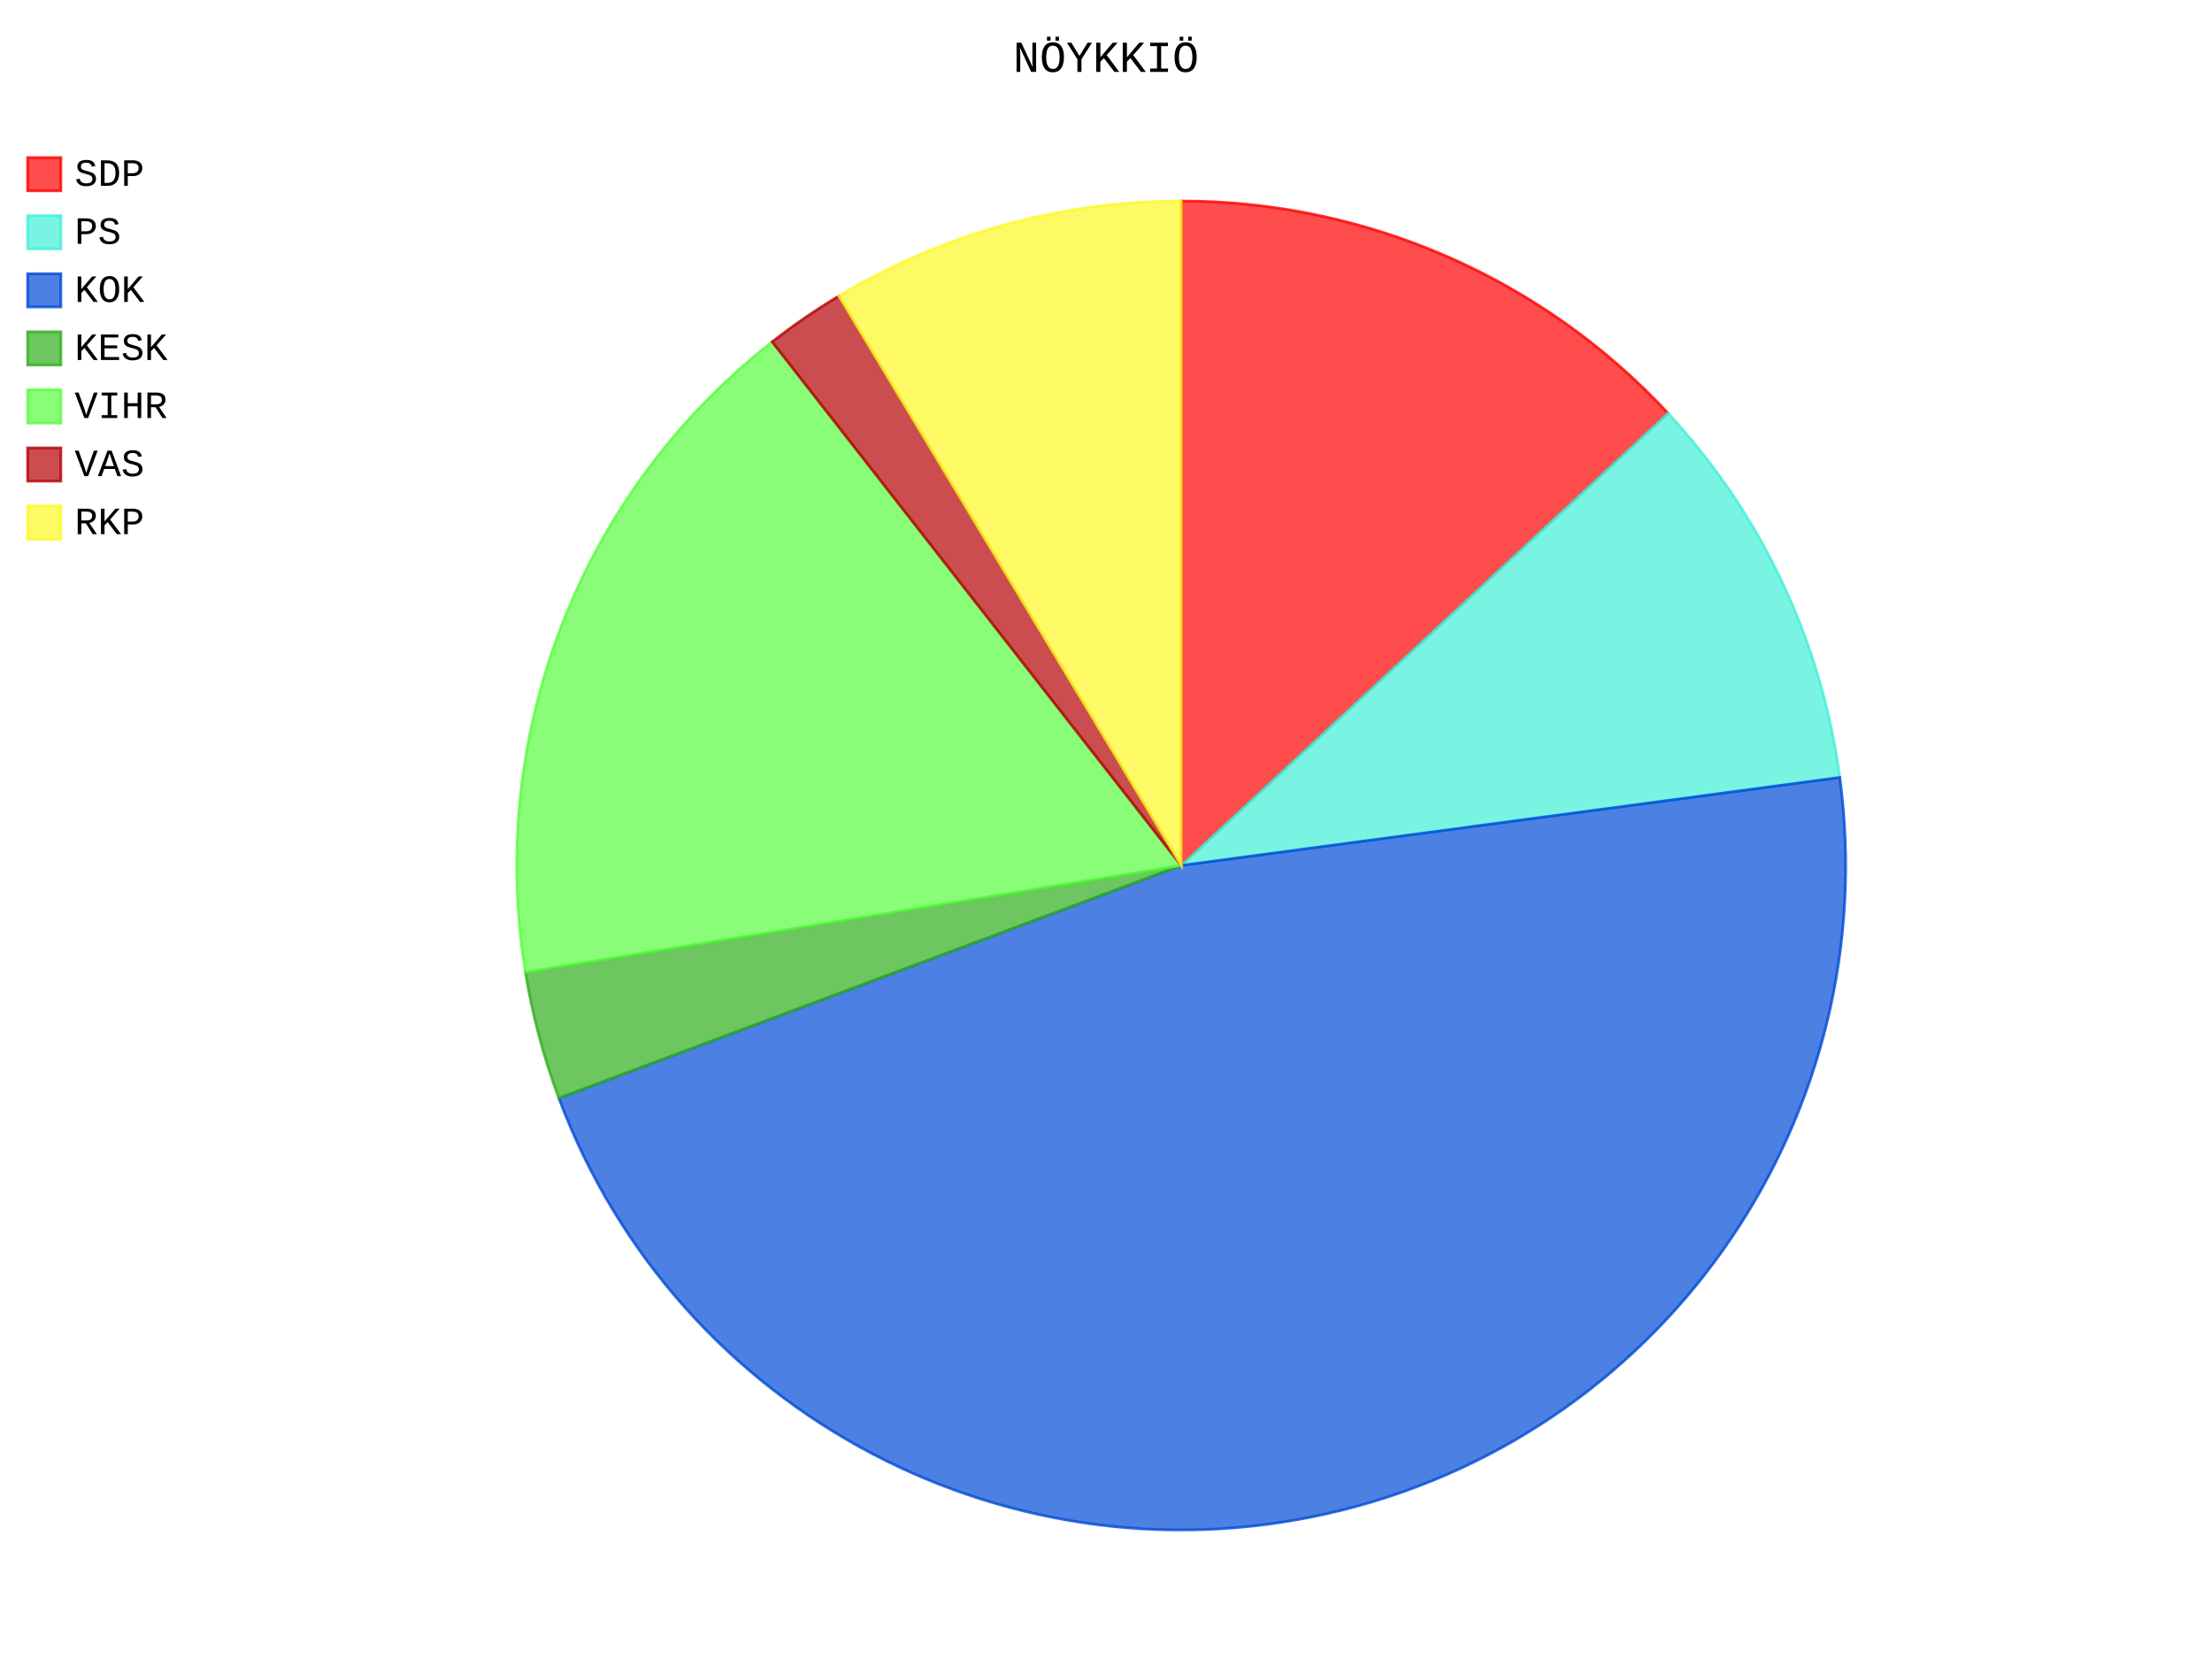
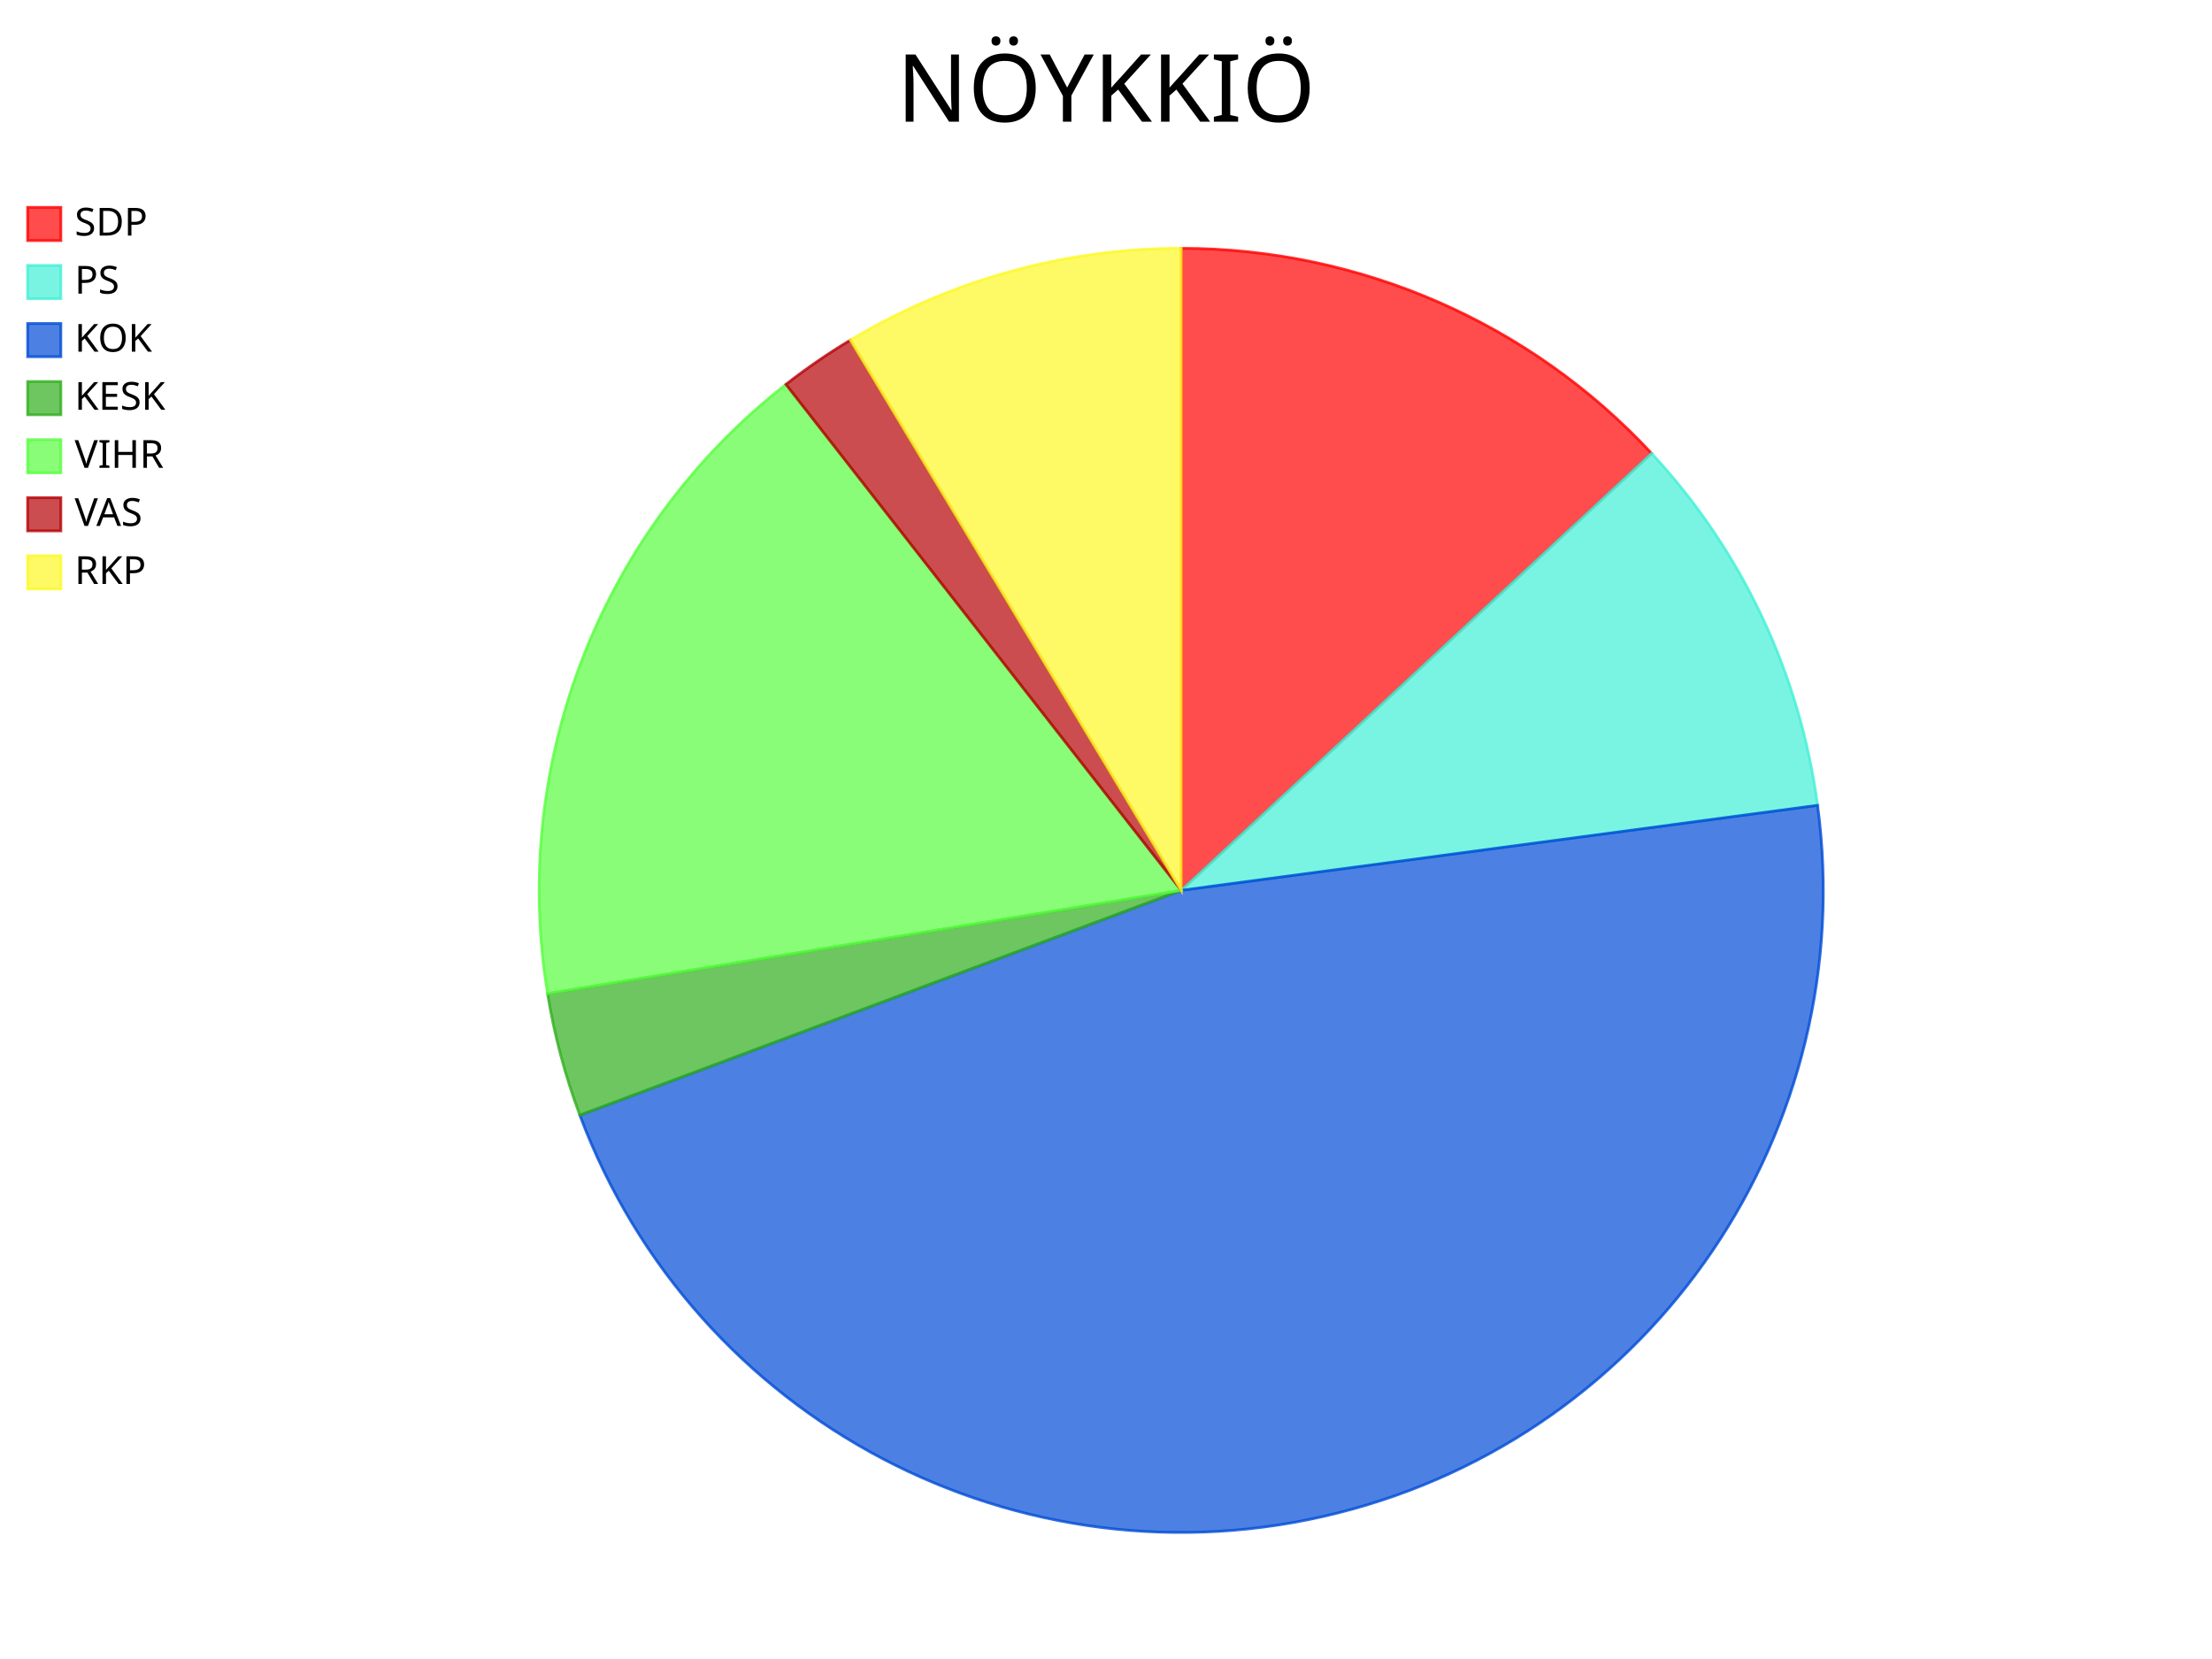
- <svg xmlns="http://www.w3.org/2000/svg" class="pygal-chart" id="chart-31e20680-2d36-4d1e-88f7-26501c08ea97" viewBox="0 0 800 600">
+ <svg xmlns="http://www.w3.org/2000/svg" class="pygal-chart" id="chart-631ff357-9f0b-4f3c-8daf-cdbe1df8dac1" viewBox="0 0 800 600">
  <defs>
-     <style type="text/css">#chart-31e20680-2d36-4d1e-88f7-26501c08ea97{-webkit-user-select:none;-webkit-font-smoothing:antialiased;font-family:Consolas,"Liberation Mono",Menlo,Courier,monospace}#chart-31e20680-2d36-4d1e-88f7-26501c08ea97 .title{font-family:Consolas,"Liberation Mono",Menlo,Courier,monospace;font-size:16px}#chart-31e20680-2d36-4d1e-88f7-26501c08ea97 .legends .legend text{font-family:Consolas,"Liberation Mono",Menlo,Courier,monospace;font-size:14px}#chart-31e20680-2d36-4d1e-88f7-26501c08ea97 .axis text{font-family:Consolas,"Liberation Mono",Menlo,Courier,monospace;font-size:10px}#chart-31e20680-2d36-4d1e-88f7-26501c08ea97 .axis text.major{font-family:Consolas,"Liberation Mono",Menlo,Courier,monospace;font-size:10px}#chart-31e20680-2d36-4d1e-88f7-26501c08ea97 .text-overlay text.value{font-family:Consolas,"Liberation Mono",Menlo,Courier,monospace;font-size:16px}#chart-31e20680-2d36-4d1e-88f7-26501c08ea97 .text-overlay text.label{font-family:Consolas,"Liberation Mono",Menlo,Courier,monospace;font-size:10px}#chart-31e20680-2d36-4d1e-88f7-26501c08ea97 .tooltip{font-family:Consolas,"Liberation Mono",Menlo,Courier,monospace;font-size:14px}#chart-31e20680-2d36-4d1e-88f7-26501c08ea97 text.no_data{font-family:Consolas,"Liberation Mono",Menlo,Courier,monospace;font-size:64px}
- #chart-31e20680-2d36-4d1e-88f7-26501c08ea97{background-color:#ffffff}#chart-31e20680-2d36-4d1e-88f7-26501c08ea97 path,#chart-31e20680-2d36-4d1e-88f7-26501c08ea97 line,#chart-31e20680-2d36-4d1e-88f7-26501c08ea97 rect,#chart-31e20680-2d36-4d1e-88f7-26501c08ea97 circle{-webkit-transition:300ms ease-in;-moz-transition:300ms ease-in;transition:300ms ease-in}#chart-31e20680-2d36-4d1e-88f7-26501c08ea97 .graph &gt; .background{fill:#ffffff}#chart-31e20680-2d36-4d1e-88f7-26501c08ea97 .plot &gt; .background{fill:#ffffff}#chart-31e20680-2d36-4d1e-88f7-26501c08ea97 .graph{fill:#000000}#chart-31e20680-2d36-4d1e-88f7-26501c08ea97 text.no_data{fill:#000000}#chart-31e20680-2d36-4d1e-88f7-26501c08ea97 .title{fill:#000000}#chart-31e20680-2d36-4d1e-88f7-26501c08ea97 .legends .legend text{fill:#000000}#chart-31e20680-2d36-4d1e-88f7-26501c08ea97 .legends .legend:hover text{fill:#000000}#chart-31e20680-2d36-4d1e-88f7-26501c08ea97 .axis .line{stroke:#000000}#chart-31e20680-2d36-4d1e-88f7-26501c08ea97 .axis .guide.line{stroke:#000000}#chart-31e20680-2d36-4d1e-88f7-26501c08ea97 .axis .major.line{stroke:#000000}#chart-31e20680-2d36-4d1e-88f7-26501c08ea97 .axis text.major{fill:#000000}#chart-31e20680-2d36-4d1e-88f7-26501c08ea97 .axis.y .guides:hover .guide.line,#chart-31e20680-2d36-4d1e-88f7-26501c08ea97 .line-graph .axis.x .guides:hover .guide.line,#chart-31e20680-2d36-4d1e-88f7-26501c08ea97 .stackedline-graph .axis.x .guides:hover .guide.line,#chart-31e20680-2d36-4d1e-88f7-26501c08ea97 .xy-graph .axis.x .guides:hover .guide.line{stroke:#000000}#chart-31e20680-2d36-4d1e-88f7-26501c08ea97 .axis .guides:hover text{fill:#000000}#chart-31e20680-2d36-4d1e-88f7-26501c08ea97 .reactive{fill-opacity:.7;stroke-opacity:.8}#chart-31e20680-2d36-4d1e-88f7-26501c08ea97 .ci{stroke:#000000}#chart-31e20680-2d36-4d1e-88f7-26501c08ea97 .reactive.active,#chart-31e20680-2d36-4d1e-88f7-26501c08ea97 .active .reactive{fill-opacity:.9;stroke-opacity:.9;stroke-width:4}#chart-31e20680-2d36-4d1e-88f7-26501c08ea97 .ci .reactive.active{stroke-width:1.5}#chart-31e20680-2d36-4d1e-88f7-26501c08ea97 .series text{fill:#000000}#chart-31e20680-2d36-4d1e-88f7-26501c08ea97 .tooltip rect{fill:#ffffff;stroke:#000000;-webkit-transition:opacity 300ms ease-in;-moz-transition:opacity 300ms ease-in;transition:opacity 300ms ease-in}#chart-31e20680-2d36-4d1e-88f7-26501c08ea97 .tooltip .label{fill:#000000}#chart-31e20680-2d36-4d1e-88f7-26501c08ea97 .tooltip .label{fill:#000000}#chart-31e20680-2d36-4d1e-88f7-26501c08ea97 .tooltip .legend{font-size:.8em;fill:#000000}#chart-31e20680-2d36-4d1e-88f7-26501c08ea97 .tooltip .x_label{font-size:.6em;fill:#000000}#chart-31e20680-2d36-4d1e-88f7-26501c08ea97 .tooltip .xlink{font-size:.5em;text-decoration:underline}#chart-31e20680-2d36-4d1e-88f7-26501c08ea97 .tooltip .value{font-size:1.5em}#chart-31e20680-2d36-4d1e-88f7-26501c08ea97 .bound{font-size:.5em}#chart-31e20680-2d36-4d1e-88f7-26501c08ea97 .max-value{font-size:.75em;fill:#000000}#chart-31e20680-2d36-4d1e-88f7-26501c08ea97 .map-element{fill:#ffffff;stroke:#000000 !important}#chart-31e20680-2d36-4d1e-88f7-26501c08ea97 .map-element .reactive{fill-opacity:inherit;stroke-opacity:inherit}#chart-31e20680-2d36-4d1e-88f7-26501c08ea97 .color-0,#chart-31e20680-2d36-4d1e-88f7-26501c08ea97 .color-0 a:visited{stroke:#ff0000;fill:#ff0000}#chart-31e20680-2d36-4d1e-88f7-26501c08ea97 .color-1,#chart-31e20680-2d36-4d1e-88f7-26501c08ea97 .color-1 a:visited{stroke:#42f0d6;fill:#42f0d6}#chart-31e20680-2d36-4d1e-88f7-26501c08ea97 .color-2,#chart-31e20680-2d36-4d1e-88f7-26501c08ea97 .color-2 a:visited{stroke:#004bd6;fill:#004bd6}#chart-31e20680-2d36-4d1e-88f7-26501c08ea97 .color-3,#chart-31e20680-2d36-4d1e-88f7-26501c08ea97 .color-3 a:visited{stroke:#30af1d;fill:#30af1d}#chart-31e20680-2d36-4d1e-88f7-26501c08ea97 .color-4,#chart-31e20680-2d36-4d1e-88f7-26501c08ea97 .color-4 a:visited{stroke:#58fd3f;fill:#58fd3f}#chart-31e20680-2d36-4d1e-88f7-26501c08ea97 .color-5,#chart-31e20680-2d36-4d1e-88f7-26501c08ea97 .color-5 a:visited{stroke:#b60205;fill:#b60205}#chart-31e20680-2d36-4d1e-88f7-26501c08ea97 .color-6,#chart-31e20680-2d36-4d1e-88f7-26501c08ea97 .color-6 a:visited{stroke:#fdf926;fill:#fdf926}#chart-31e20680-2d36-4d1e-88f7-26501c08ea97 .text-overlay .color-0 text{fill:black}#chart-31e20680-2d36-4d1e-88f7-26501c08ea97 .text-overlay .color-1 text{fill:black}#chart-31e20680-2d36-4d1e-88f7-26501c08ea97 .text-overlay .color-2 text{fill:black}#chart-31e20680-2d36-4d1e-88f7-26501c08ea97 .text-overlay .color-3 text{fill:black}#chart-31e20680-2d36-4d1e-88f7-26501c08ea97 .text-overlay .color-4 text{fill:black}#chart-31e20680-2d36-4d1e-88f7-26501c08ea97 .text-overlay .color-5 text{fill:black}#chart-31e20680-2d36-4d1e-88f7-26501c08ea97 .text-overlay .color-6 text{fill:black}
- #chart-31e20680-2d36-4d1e-88f7-26501c08ea97 text.no_data{text-anchor:middle}#chart-31e20680-2d36-4d1e-88f7-26501c08ea97 .guide.line{fill:none}#chart-31e20680-2d36-4d1e-88f7-26501c08ea97 .centered{text-anchor:middle}#chart-31e20680-2d36-4d1e-88f7-26501c08ea97 .title{text-anchor:middle}#chart-31e20680-2d36-4d1e-88f7-26501c08ea97 .legends .legend text{fill-opacity:1}#chart-31e20680-2d36-4d1e-88f7-26501c08ea97 .axis.x text{text-anchor:middle}#chart-31e20680-2d36-4d1e-88f7-26501c08ea97 .axis.x:not(.web) text[transform]{text-anchor:start}#chart-31e20680-2d36-4d1e-88f7-26501c08ea97 .axis.x:not(.web) text[transform].backwards{text-anchor:end}#chart-31e20680-2d36-4d1e-88f7-26501c08ea97 .axis.y text{text-anchor:end}#chart-31e20680-2d36-4d1e-88f7-26501c08ea97 .axis.y text[transform].backwards{text-anchor:start}#chart-31e20680-2d36-4d1e-88f7-26501c08ea97 .axis.y2 text{text-anchor:start}#chart-31e20680-2d36-4d1e-88f7-26501c08ea97 .axis.y2 text[transform].backwards{text-anchor:end}#chart-31e20680-2d36-4d1e-88f7-26501c08ea97 .axis .guide.line{stroke-dasharray:4,4}#chart-31e20680-2d36-4d1e-88f7-26501c08ea97 .axis .major.guide.line{stroke-dasharray:6,6}#chart-31e20680-2d36-4d1e-88f7-26501c08ea97 .horizontal .axis.y .guide.line,#chart-31e20680-2d36-4d1e-88f7-26501c08ea97 .horizontal .axis.y2 .guide.line,#chart-31e20680-2d36-4d1e-88f7-26501c08ea97 .vertical .axis.x .guide.line{opacity:0}#chart-31e20680-2d36-4d1e-88f7-26501c08ea97 .horizontal .axis.always_show .guide.line,#chart-31e20680-2d36-4d1e-88f7-26501c08ea97 .vertical .axis.always_show .guide.line{opacity:1 !important}#chart-31e20680-2d36-4d1e-88f7-26501c08ea97 .axis.y .guides:hover .guide.line,#chart-31e20680-2d36-4d1e-88f7-26501c08ea97 .axis.y2 .guides:hover .guide.line,#chart-31e20680-2d36-4d1e-88f7-26501c08ea97 .axis.x .guides:hover .guide.line{opacity:1}#chart-31e20680-2d36-4d1e-88f7-26501c08ea97 .axis .guides:hover text{opacity:1}#chart-31e20680-2d36-4d1e-88f7-26501c08ea97 .nofill{fill:none}#chart-31e20680-2d36-4d1e-88f7-26501c08ea97 .subtle-fill{fill-opacity:.2}#chart-31e20680-2d36-4d1e-88f7-26501c08ea97 .dot{stroke-width:1px;fill-opacity:1}#chart-31e20680-2d36-4d1e-88f7-26501c08ea97 .dot.active{stroke-width:5px}#chart-31e20680-2d36-4d1e-88f7-26501c08ea97 .dot.negative{fill:transparent}#chart-31e20680-2d36-4d1e-88f7-26501c08ea97 text,#chart-31e20680-2d36-4d1e-88f7-26501c08ea97 tspan{stroke:none !important}#chart-31e20680-2d36-4d1e-88f7-26501c08ea97 .series text.active{opacity:1}#chart-31e20680-2d36-4d1e-88f7-26501c08ea97 .tooltip rect{fill-opacity:.95;stroke-width:.5}#chart-31e20680-2d36-4d1e-88f7-26501c08ea97 .tooltip text{fill-opacity:1}#chart-31e20680-2d36-4d1e-88f7-26501c08ea97 .showable{visibility:hidden}#chart-31e20680-2d36-4d1e-88f7-26501c08ea97 .showable.shown{visibility:visible}#chart-31e20680-2d36-4d1e-88f7-26501c08ea97 .gauge-background{fill:rgba(229,229,229,1);stroke:none}#chart-31e20680-2d36-4d1e-88f7-26501c08ea97 .bg-lines{stroke:#ffffff;stroke-width:2px}</style>
+     <style type="text/css">#chart-631ff357-9f0b-4f3c-8daf-cdbe1df8dac1{-webkit-user-select:none;-webkit-font-smoothing:antialiased;font-family:Poppins}#chart-631ff357-9f0b-4f3c-8daf-cdbe1df8dac1 .title{font-family:Poppins;font-size:34px}#chart-631ff357-9f0b-4f3c-8daf-cdbe1df8dac1 .legends .legend text{font-family:Poppins;font-size:14px}#chart-631ff357-9f0b-4f3c-8daf-cdbe1df8dac1 .axis text{font-family:Poppins;font-size:10px}#chart-631ff357-9f0b-4f3c-8daf-cdbe1df8dac1 .axis text.major{font-family:Poppins;font-size:10px}#chart-631ff357-9f0b-4f3c-8daf-cdbe1df8dac1 .text-overlay text.value{font-family:Poppins;font-size:16px}#chart-631ff357-9f0b-4f3c-8daf-cdbe1df8dac1 .text-overlay text.label{font-family:Poppins;font-size:10px}#chart-631ff357-9f0b-4f3c-8daf-cdbe1df8dac1 .tooltip{font-family:Poppins;font-size:14px}#chart-631ff357-9f0b-4f3c-8daf-cdbe1df8dac1 text.no_data{font-family:Poppins;font-size:64px}
+ #chart-631ff357-9f0b-4f3c-8daf-cdbe1df8dac1{background-color:#ffffff}#chart-631ff357-9f0b-4f3c-8daf-cdbe1df8dac1 path,#chart-631ff357-9f0b-4f3c-8daf-cdbe1df8dac1 line,#chart-631ff357-9f0b-4f3c-8daf-cdbe1df8dac1 rect,#chart-631ff357-9f0b-4f3c-8daf-cdbe1df8dac1 circle{-webkit-transition:300ms ease-in;-moz-transition:300ms ease-in;transition:300ms ease-in}#chart-631ff357-9f0b-4f3c-8daf-cdbe1df8dac1 .graph &gt; .background{fill:#ffffff}#chart-631ff357-9f0b-4f3c-8daf-cdbe1df8dac1 .plot &gt; .background{fill:#ffffff}#chart-631ff357-9f0b-4f3c-8daf-cdbe1df8dac1 .graph{fill:#000000}#chart-631ff357-9f0b-4f3c-8daf-cdbe1df8dac1 text.no_data{fill:#000000}#chart-631ff357-9f0b-4f3c-8daf-cdbe1df8dac1 .title{fill:#000000}#chart-631ff357-9f0b-4f3c-8daf-cdbe1df8dac1 .legends .legend text{fill:#000000}#chart-631ff357-9f0b-4f3c-8daf-cdbe1df8dac1 .legends .legend:hover text{fill:#000000}#chart-631ff357-9f0b-4f3c-8daf-cdbe1df8dac1 .axis .line{stroke:#000000}#chart-631ff357-9f0b-4f3c-8daf-cdbe1df8dac1 .axis .guide.line{stroke:#000000}#chart-631ff357-9f0b-4f3c-8daf-cdbe1df8dac1 .axis .major.line{stroke:#000000}#chart-631ff357-9f0b-4f3c-8daf-cdbe1df8dac1 .axis text.major{fill:#000000}#chart-631ff357-9f0b-4f3c-8daf-cdbe1df8dac1 .axis.y .guides:hover .guide.line,#chart-631ff357-9f0b-4f3c-8daf-cdbe1df8dac1 .line-graph .axis.x .guides:hover .guide.line,#chart-631ff357-9f0b-4f3c-8daf-cdbe1df8dac1 .stackedline-graph .axis.x .guides:hover .guide.line,#chart-631ff357-9f0b-4f3c-8daf-cdbe1df8dac1 .xy-graph .axis.x .guides:hover .guide.line{stroke:#000000}#chart-631ff357-9f0b-4f3c-8daf-cdbe1df8dac1 .axis .guides:hover text{fill:#000000}#chart-631ff357-9f0b-4f3c-8daf-cdbe1df8dac1 .reactive{fill-opacity:.7;stroke-opacity:.8}#chart-631ff357-9f0b-4f3c-8daf-cdbe1df8dac1 .ci{stroke:#000000}#chart-631ff357-9f0b-4f3c-8daf-cdbe1df8dac1 .reactive.active,#chart-631ff357-9f0b-4f3c-8daf-cdbe1df8dac1 .active .reactive{fill-opacity:.9;stroke-opacity:.9;stroke-width:4}#chart-631ff357-9f0b-4f3c-8daf-cdbe1df8dac1 .ci .reactive.active{stroke-width:1.5}#chart-631ff357-9f0b-4f3c-8daf-cdbe1df8dac1 .series text{fill:#000000}#chart-631ff357-9f0b-4f3c-8daf-cdbe1df8dac1 .tooltip rect{fill:#ffffff;stroke:#000000;-webkit-transition:opacity 300ms ease-in;-moz-transition:opacity 300ms ease-in;transition:opacity 300ms ease-in}#chart-631ff357-9f0b-4f3c-8daf-cdbe1df8dac1 .tooltip .label{fill:#000000}#chart-631ff357-9f0b-4f3c-8daf-cdbe1df8dac1 .tooltip .label{fill:#000000}#chart-631ff357-9f0b-4f3c-8daf-cdbe1df8dac1 .tooltip .legend{font-size:.8em;fill:#000000}#chart-631ff357-9f0b-4f3c-8daf-cdbe1df8dac1 .tooltip .x_label{font-size:.6em;fill:#000000}#chart-631ff357-9f0b-4f3c-8daf-cdbe1df8dac1 .tooltip .xlink{font-size:.5em;text-decoration:underline}#chart-631ff357-9f0b-4f3c-8daf-cdbe1df8dac1 .tooltip .value{font-size:1.5em}#chart-631ff357-9f0b-4f3c-8daf-cdbe1df8dac1 .bound{font-size:.5em}#chart-631ff357-9f0b-4f3c-8daf-cdbe1df8dac1 .max-value{font-size:.75em;fill:#000000}#chart-631ff357-9f0b-4f3c-8daf-cdbe1df8dac1 .map-element{fill:#ffffff;stroke:#000000 !important}#chart-631ff357-9f0b-4f3c-8daf-cdbe1df8dac1 .map-element .reactive{fill-opacity:inherit;stroke-opacity:inherit}#chart-631ff357-9f0b-4f3c-8daf-cdbe1df8dac1 .color-0,#chart-631ff357-9f0b-4f3c-8daf-cdbe1df8dac1 .color-0 a:visited{stroke:#ff0000;fill:#ff0000}#chart-631ff357-9f0b-4f3c-8daf-cdbe1df8dac1 .color-1,#chart-631ff357-9f0b-4f3c-8daf-cdbe1df8dac1 .color-1 a:visited{stroke:#42f0d6;fill:#42f0d6}#chart-631ff357-9f0b-4f3c-8daf-cdbe1df8dac1 .color-2,#chart-631ff357-9f0b-4f3c-8daf-cdbe1df8dac1 .color-2 a:visited{stroke:#004bd6;fill:#004bd6}#chart-631ff357-9f0b-4f3c-8daf-cdbe1df8dac1 .color-3,#chart-631ff357-9f0b-4f3c-8daf-cdbe1df8dac1 .color-3 a:visited{stroke:#30af1d;fill:#30af1d}#chart-631ff357-9f0b-4f3c-8daf-cdbe1df8dac1 .color-4,#chart-631ff357-9f0b-4f3c-8daf-cdbe1df8dac1 .color-4 a:visited{stroke:#58fd3f;fill:#58fd3f}#chart-631ff357-9f0b-4f3c-8daf-cdbe1df8dac1 .color-5,#chart-631ff357-9f0b-4f3c-8daf-cdbe1df8dac1 .color-5 a:visited{stroke:#b60205;fill:#b60205}#chart-631ff357-9f0b-4f3c-8daf-cdbe1df8dac1 .color-6,#chart-631ff357-9f0b-4f3c-8daf-cdbe1df8dac1 .color-6 a:visited{stroke:#fdf926;fill:#fdf926}#chart-631ff357-9f0b-4f3c-8daf-cdbe1df8dac1 .text-overlay .color-0 text{fill:black}#chart-631ff357-9f0b-4f3c-8daf-cdbe1df8dac1 .text-overlay .color-1 text{fill:black}#chart-631ff357-9f0b-4f3c-8daf-cdbe1df8dac1 .text-overlay .color-2 text{fill:black}#chart-631ff357-9f0b-4f3c-8daf-cdbe1df8dac1 .text-overlay .color-3 text{fill:black}#chart-631ff357-9f0b-4f3c-8daf-cdbe1df8dac1 .text-overlay .color-4 text{fill:black}#chart-631ff357-9f0b-4f3c-8daf-cdbe1df8dac1 .text-overlay .color-5 text{fill:black}#chart-631ff357-9f0b-4f3c-8daf-cdbe1df8dac1 .text-overlay .color-6 text{fill:black}
+ #chart-631ff357-9f0b-4f3c-8daf-cdbe1df8dac1 text.no_data{text-anchor:middle}#chart-631ff357-9f0b-4f3c-8daf-cdbe1df8dac1 .guide.line{fill:none}#chart-631ff357-9f0b-4f3c-8daf-cdbe1df8dac1 .centered{text-anchor:middle}#chart-631ff357-9f0b-4f3c-8daf-cdbe1df8dac1 .title{text-anchor:middle}#chart-631ff357-9f0b-4f3c-8daf-cdbe1df8dac1 .legends .legend text{fill-opacity:1}#chart-631ff357-9f0b-4f3c-8daf-cdbe1df8dac1 .axis.x text{text-anchor:middle}#chart-631ff357-9f0b-4f3c-8daf-cdbe1df8dac1 .axis.x:not(.web) text[transform]{text-anchor:start}#chart-631ff357-9f0b-4f3c-8daf-cdbe1df8dac1 .axis.x:not(.web) text[transform].backwards{text-anchor:end}#chart-631ff357-9f0b-4f3c-8daf-cdbe1df8dac1 .axis.y text{text-anchor:end}#chart-631ff357-9f0b-4f3c-8daf-cdbe1df8dac1 .axis.y text[transform].backwards{text-anchor:start}#chart-631ff357-9f0b-4f3c-8daf-cdbe1df8dac1 .axis.y2 text{text-anchor:start}#chart-631ff357-9f0b-4f3c-8daf-cdbe1df8dac1 .axis.y2 text[transform].backwards{text-anchor:end}#chart-631ff357-9f0b-4f3c-8daf-cdbe1df8dac1 .axis .guide.line{stroke-dasharray:4,4}#chart-631ff357-9f0b-4f3c-8daf-cdbe1df8dac1 .axis .major.guide.line{stroke-dasharray:6,6}#chart-631ff357-9f0b-4f3c-8daf-cdbe1df8dac1 .horizontal .axis.y .guide.line,#chart-631ff357-9f0b-4f3c-8daf-cdbe1df8dac1 .horizontal .axis.y2 .guide.line,#chart-631ff357-9f0b-4f3c-8daf-cdbe1df8dac1 .vertical .axis.x .guide.line{opacity:0}#chart-631ff357-9f0b-4f3c-8daf-cdbe1df8dac1 .horizontal .axis.always_show .guide.line,#chart-631ff357-9f0b-4f3c-8daf-cdbe1df8dac1 .vertical .axis.always_show .guide.line{opacity:1 !important}#chart-631ff357-9f0b-4f3c-8daf-cdbe1df8dac1 .axis.y .guides:hover .guide.line,#chart-631ff357-9f0b-4f3c-8daf-cdbe1df8dac1 .axis.y2 .guides:hover .guide.line,#chart-631ff357-9f0b-4f3c-8daf-cdbe1df8dac1 .axis.x .guides:hover .guide.line{opacity:1}#chart-631ff357-9f0b-4f3c-8daf-cdbe1df8dac1 .axis .guides:hover text{opacity:1}#chart-631ff357-9f0b-4f3c-8daf-cdbe1df8dac1 .nofill{fill:none}#chart-631ff357-9f0b-4f3c-8daf-cdbe1df8dac1 .subtle-fill{fill-opacity:.2}#chart-631ff357-9f0b-4f3c-8daf-cdbe1df8dac1 .dot{stroke-width:1px;fill-opacity:1}#chart-631ff357-9f0b-4f3c-8daf-cdbe1df8dac1 .dot.active{stroke-width:5px}#chart-631ff357-9f0b-4f3c-8daf-cdbe1df8dac1 .dot.negative{fill:transparent}#chart-631ff357-9f0b-4f3c-8daf-cdbe1df8dac1 text,#chart-631ff357-9f0b-4f3c-8daf-cdbe1df8dac1 tspan{stroke:none !important}#chart-631ff357-9f0b-4f3c-8daf-cdbe1df8dac1 .series text.active{opacity:1}#chart-631ff357-9f0b-4f3c-8daf-cdbe1df8dac1 .tooltip rect{fill-opacity:.95;stroke-width:.5}#chart-631ff357-9f0b-4f3c-8daf-cdbe1df8dac1 .tooltip text{fill-opacity:1}#chart-631ff357-9f0b-4f3c-8daf-cdbe1df8dac1 .showable{visibility:hidden}#chart-631ff357-9f0b-4f3c-8daf-cdbe1df8dac1 .showable.shown{visibility:visible}#chart-631ff357-9f0b-4f3c-8daf-cdbe1df8dac1 .gauge-background{fill:rgba(229,229,229,1);stroke:none}#chart-631ff357-9f0b-4f3c-8daf-cdbe1df8dac1 .bg-lines{stroke:#ffffff;stroke-width:2px}</style>
  </defs>
  <g class="graph pie-graph vertical">
    <rect class="background" height="600" width="800" x="0" y="0" />
-     <g class="plot" transform="translate(75, 46)">
-       <rect class="background" height="534" width="704.4" x="0" y="0" />
+     <g class="plot" transform="translate(75, 64)">
+       <rect class="background" height="516" width="704.4" x="0" y="0" />
      <g class="series serie-0 color-0">
        <g class="slices">
          <g class="slice">
-             <path class="slice reactive tooltip-trigger" d="M352.2 26.7 A240.3 240.3 0 0 1 528.254 103.448 L352.2 267 A0 0 0 0 0 352.2 267 z" />
+             <path class="slice reactive tooltip-trigger" d="M352.2 25.8 A232.2 232.2 0 0 1 522.319 99.961 L352.2 258 A0 0 0 0 0 352.2 258 z" />
          </g>
        </g>
      </g>
      <g class="series serie-1 color-1">
        <g class="slices">
          <g class="slice">
-             <path class="slice reactive tooltip-trigger" d="M528.254 103.448 A240.3 240.3 0 0 1 590.384 235.181 L352.2 267 A0 0 0 0 0 352.2 267 z" />
+             <path class="slice reactive tooltip-trigger" d="M522.319 99.961 A232.2 232.2 0 0 1 582.355 227.254 L352.2 258 A0 0 0 0 0 352.2 258 z" />
          </g>
        </g>
      </g>
      <g class="series serie-2 color-2">
        <g class="slices">
          <g class="slice">
-             <path class="slice reactive tooltip-trigger" d="M590.384 235.181 A240.3 240.3 0 0 1 127.119 351.158 L352.2 267 A0 0 0 0 0 352.2 267 z" />
+             <path class="slice reactive tooltip-trigger" d="M582.355 227.254 A232.2 232.2 0 0 1 134.706 339.321 L352.2 258 A0 0 0 0 0 352.2 258 z" />
          </g>
        </g>
      </g>
      <g class="series serie-3 color-3">
        <g class="slices">
          <g class="slice">
-             <path class="slice reactive tooltip-trigger" d="M127.119 351.158 A240.3 240.3 0 0 1 115.029 305.655 L352.2 267 A0 0 0 0 0 352.2 267 z" />
+             <path class="slice reactive tooltip-trigger" d="M134.706 339.321 A232.2 232.2 0 0 1 123.024 295.352 L352.2 258 A0 0 0 0 0 352.2 258 z" />
          </g>
        </g>
      </g>
      <g class="series serie-4 color-4">
        <g class="slices">
          <g class="slice">
-             <path class="slice reactive tooltip-trigger" d="M115.029 305.655 A240.3 240.3 0 0 1 204.267 77.633 L352.2 267 A0 0 0 0 0 352.2 267 z" />
+             <path class="slice reactive tooltip-trigger" d="M123.024 295.352 A232.2 232.2 0 0 1 209.254 75.016 L352.2 258 A0 0 0 0 0 352.2 258 z" />
          </g>
        </g>
      </g>
      <g class="series serie-5 color-5">
        <g class="slices">
          <g class="slice">
-             <path class="slice reactive tooltip-trigger" d="M204.267 77.633 A240.3 240.3 0 0 1 228.372 61.061 L352.2 267 A0 0 0 0 0 352.2 267 z" />
+             <path class="slice reactive tooltip-trigger" d="M209.254 75.016 A232.2 232.2 0 0 1 232.546 59.003 L352.2 258 A0 0 0 0 0 352.2 258 z" />
          </g>
        </g>
      </g>
      <g class="series serie-6 color-6">
        <g class="slices">
          <g class="slice">
-             <path class="slice reactive tooltip-trigger" d="M228.372 61.061 A240.3 240.3 0 0 1 352.2 26.7 L352.2 267 A0 0 0 0 0 352.2 267 z" />
+             <path class="slice reactive tooltip-trigger" d="M232.546 59.003 A232.2 232.2 0 0 1 352.2 25.8 L352.2 258 A0 0 0 0 0 352.2 258 z" />
          </g>
        </g>
      </g>
    </g>
    <g class="titles">
-       <text class="title plot_title" x="400.0" y="26">NÖYKKIÖ</text>
+       <text class="title plot_title" x="400.0" y="44">NÖYKKIÖ</text>
    </g>
-     <g class="plot overlay" transform="translate(75, 46)">
+     <g class="plot overlay" transform="translate(75, 64)">
      <g class="series serie-0 color-0" />
      <g class="series serie-1 color-1" />
      <g class="series serie-2 color-2" />
      <g class="series serie-3 color-3" />
      <g class="series serie-4 color-4" />
      <g class="series serie-5 color-5" />
      <g class="series serie-6 color-6" />
    </g>
-     <g class="plot text-overlay" transform="translate(75, 46)">
+     <g class="plot text-overlay" transform="translate(75, 64)">
      <g class="series serie-0 color-0" />
      <g class="series serie-1 color-1" />
      <g class="series serie-2 color-2" />
      <g class="series serie-3 color-3" />
      <g class="series serie-4 color-4" />
      <g class="series serie-5 color-5" />
      <g class="series serie-6 color-6" />
    </g>
-     <g class="plot tooltip-overlay" transform="translate(75, 46)">
+     <g class="plot tooltip-overlay" transform="translate(75, 64)">
      <g class="tooltip" style="opacity: 0" transform="translate(0 0)">
        <rect class="tooltip-box" height="0" rx="0" ry="0" width="0" />
        <g class="text" />
      </g>
    </g>
-     <g class="legends" transform="translate(10, 56)">
+     <g class="legends" transform="translate(10, 74)">
      <g class="legend reactive activate-serie" id="activate-serie-0">
        <rect class="color-0 reactive" height="12" width="12" x="0.0" y="1.0" />
        <text x="17.0" y="11.2">SDP</text>
      </g>
      <g class="legend reactive activate-serie" id="activate-serie-1">
        <rect class="color-1 reactive" height="12" width="12" x="0.0" y="22.0" />
        <text x="17.0" y="32.2">PS</text>
      </g>
      <g class="legend reactive activate-serie" id="activate-serie-2">
        <rect class="color-2 reactive" height="12" width="12" x="0.0" y="43.0" />
        <text x="17.0" y="53.2">KOK</text>
      </g>
      <g class="legend reactive activate-serie" id="activate-serie-3">
        <rect class="color-3 reactive" height="12" width="12" x="0.0" y="64.0" />
        <text x="17.0" y="74.2">KESK</text>
      </g>
      <g class="legend reactive activate-serie" id="activate-serie-4">
        <rect class="color-4 reactive" height="12" width="12" x="0.0" y="85.0" />
        <text x="17.0" y="95.2">VIHR</text>
      </g>
      <g class="legend reactive activate-serie" id="activate-serie-5">
        <rect class="color-5 reactive" height="12" width="12" x="0.0" y="106.0" />
        <text x="17.0" y="116.2">VAS</text>
      </g>
      <g class="legend reactive activate-serie" id="activate-serie-6">
        <rect class="color-6 reactive" height="12" width="12" x="0.0" y="127.0" />
        <text x="17.0" y="137.2">RKP</text>
      </g>
    </g>
-     <g class="legends" transform="translate(790, 56)" />
+     <g class="legends" transform="translate(790, 74)" />
  </g>
</svg>
